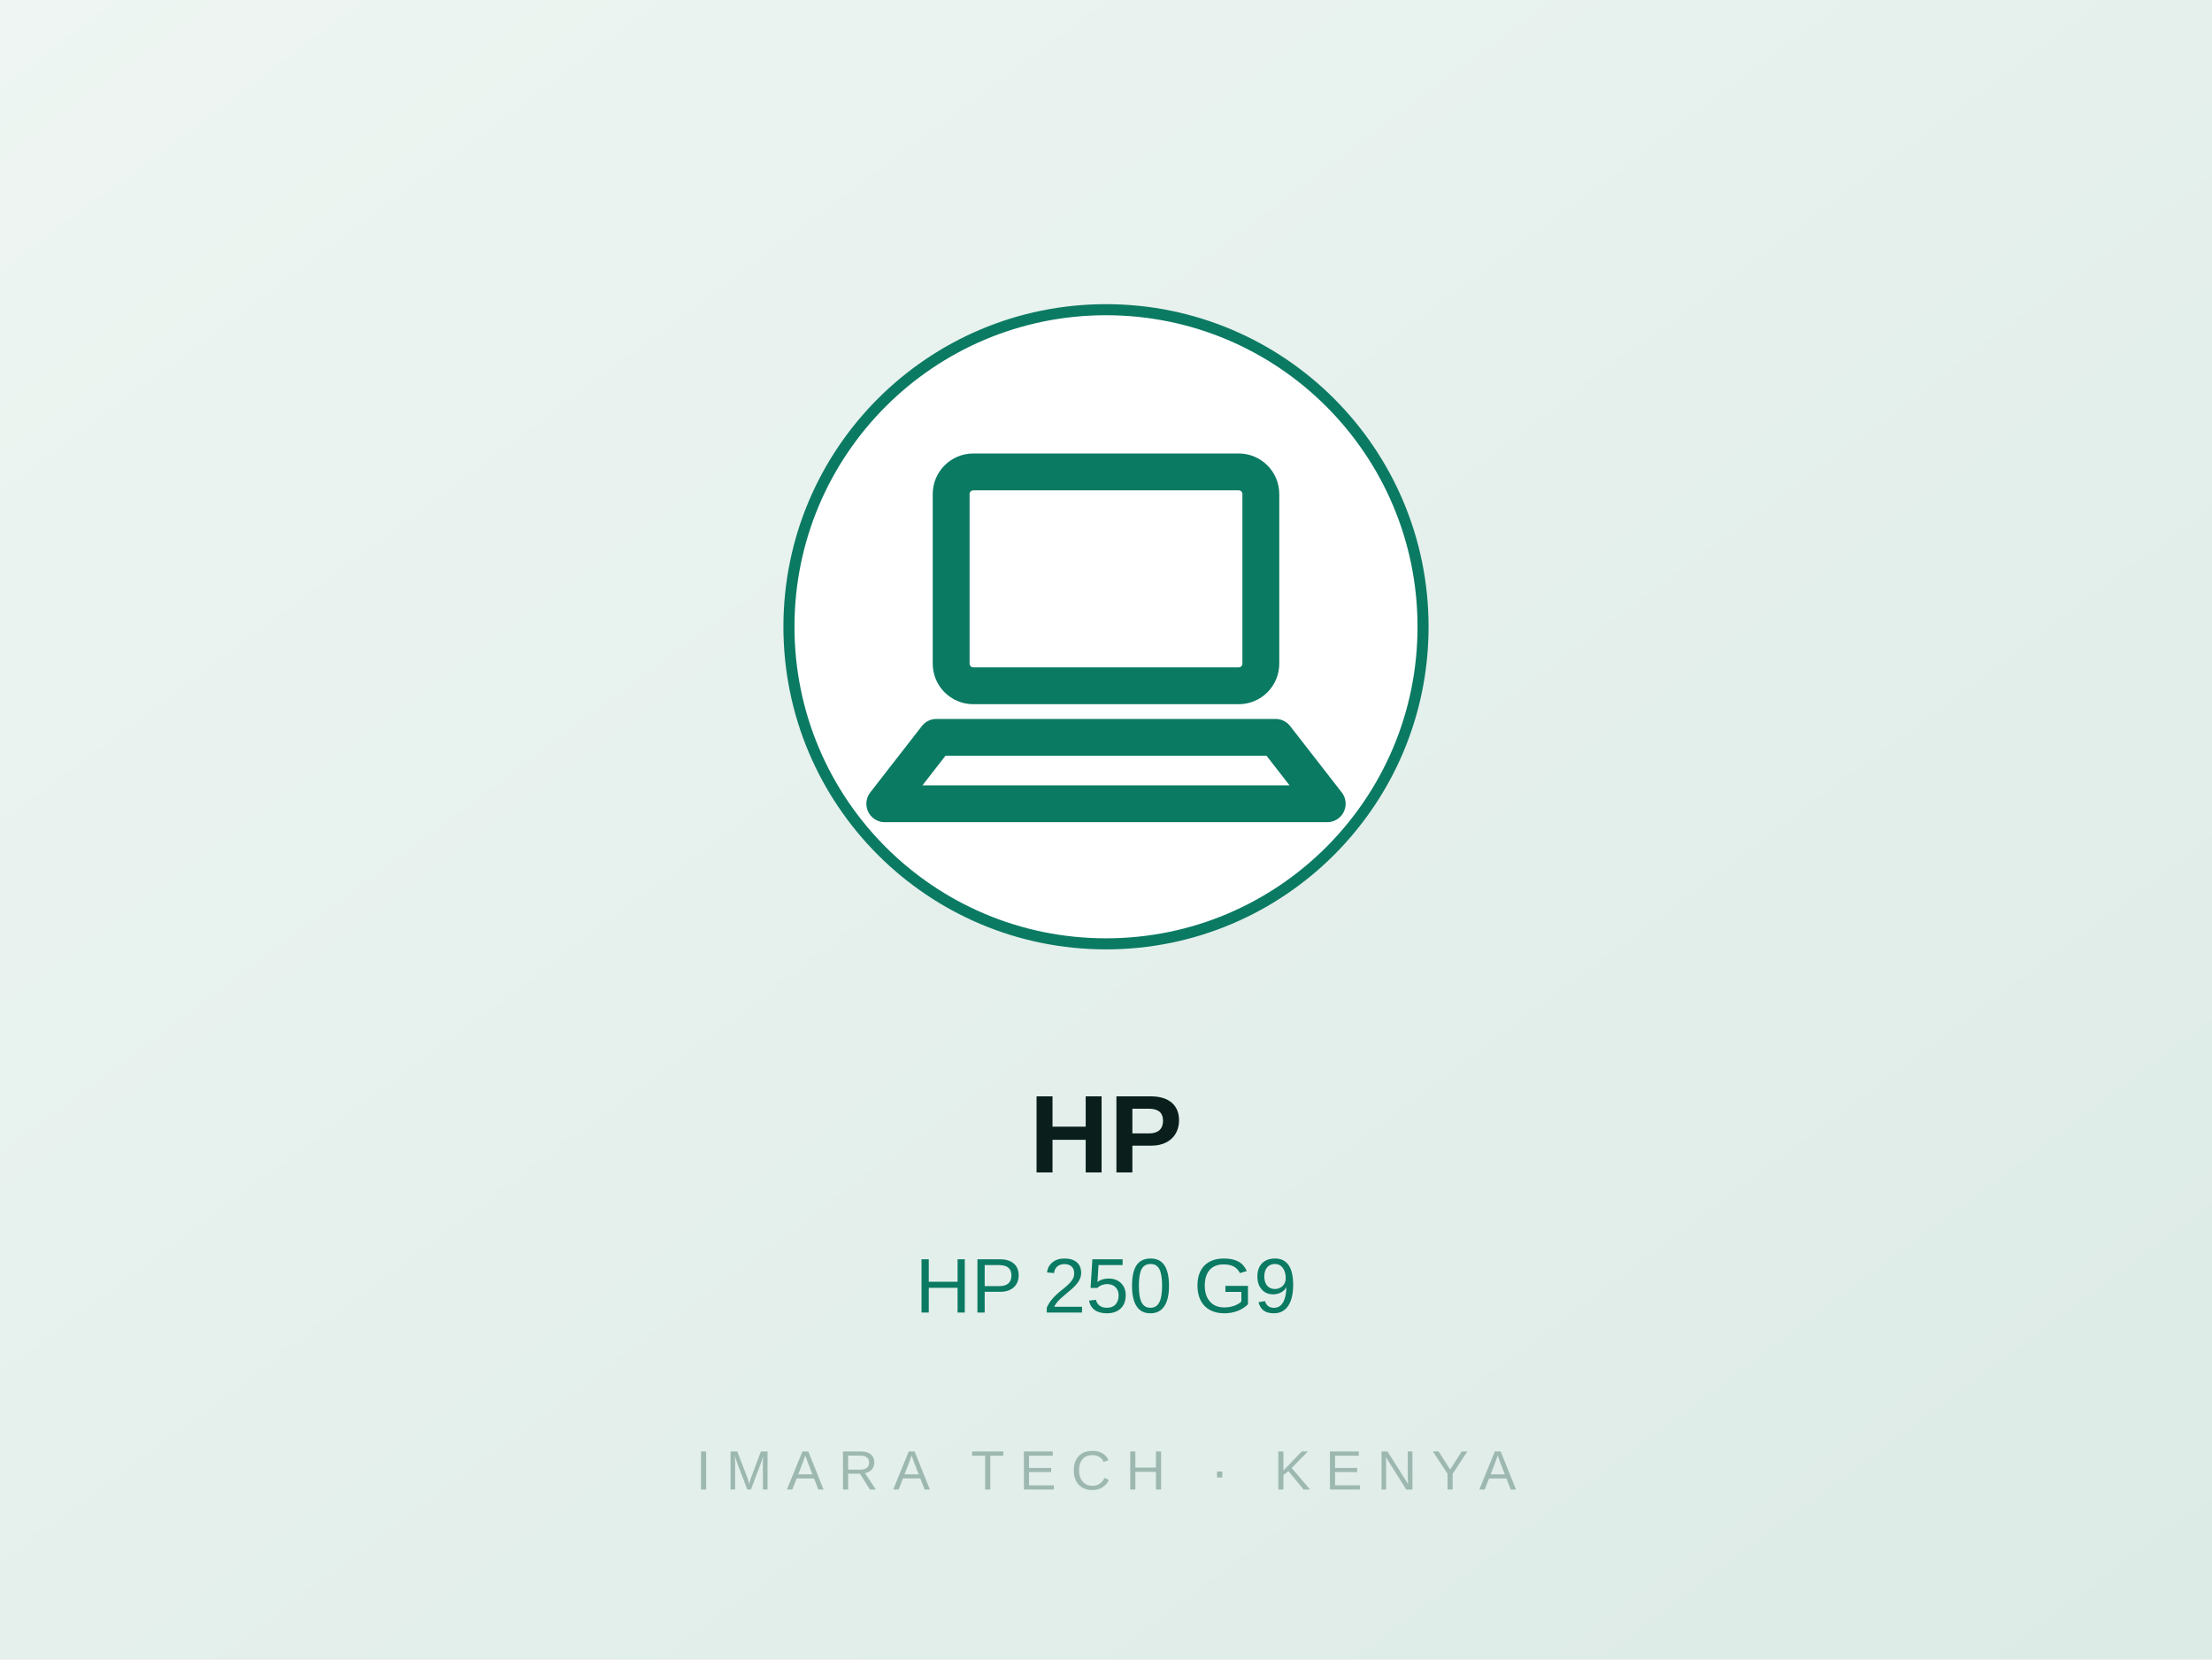
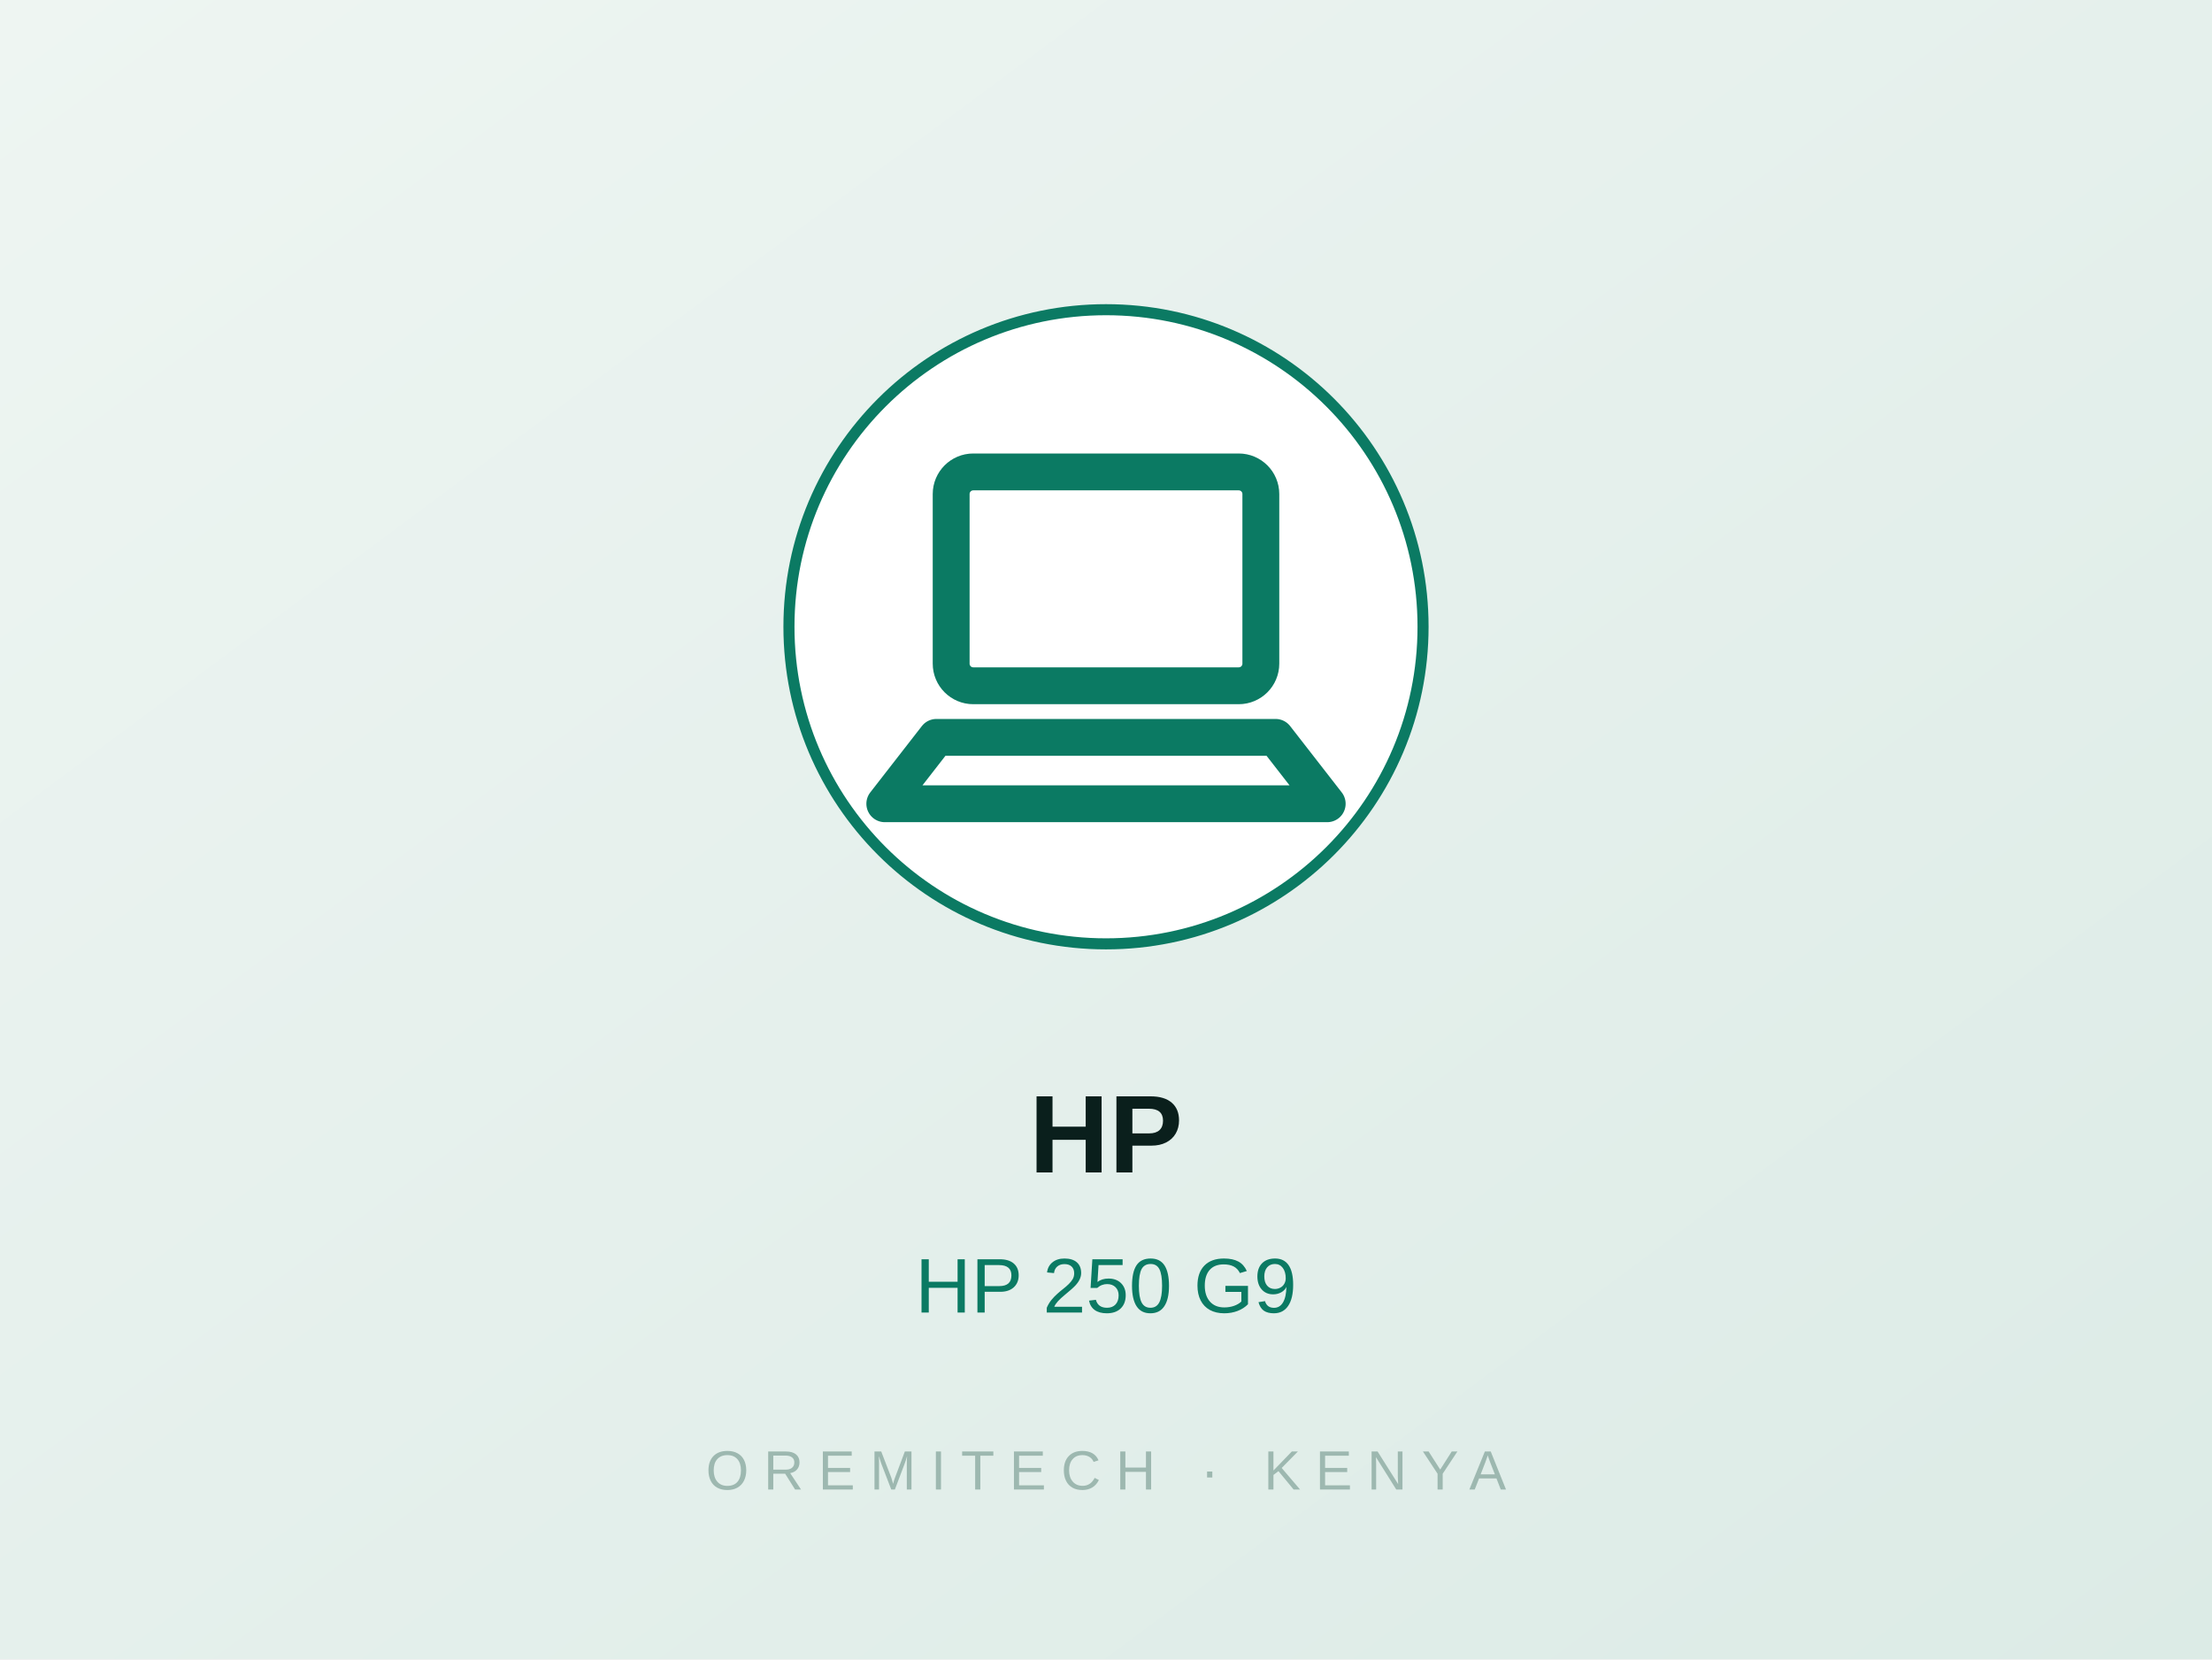
<svg xmlns="http://www.w3.org/2000/svg" width="600" height="450" viewBox="0 0 600 450">
  <defs>
    <linearGradient id="bg" x1="0" y1="0" x2="1" y2="1">
      <stop offset="0" stop-color="#eef5f2" />
      <stop offset="1" stop-color="#dcebe6" />
    </linearGradient>
  </defs>
  <rect width="600" height="450" fill="url(#bg)" />
  <circle cx="300" cy="170" r="86" fill="#ffffff" stroke="#0b7a63" stroke-width="3" />
  <g fill="none" stroke="#0b7a63" stroke-width="10" stroke-linecap="round" stroke-linejoin="round">
    <rect x="258" y="128" width="84" height="58" rx="6" />
    <path d="M240 218h120l-14-18h-92z" />
  </g>
  <text x="300" y="318" text-anchor="middle" font-family="Arial, Helvetica, sans-serif" font-size="30" font-weight="bold" fill="#0a1f1c">HP</text>
  <text x="300" y="356" text-anchor="middle" font-family="Arial, Helvetica, sans-serif" font-size="21" fill="#0b7a63">HP 250 G9</text>
-   <text x="300" y="404" text-anchor="middle" font-family="Arial, Helvetica, sans-serif" font-size="15" letter-spacing="4" fill="#9db8b0">IMARA TECH · KENYA</text>
+   <text x="300" y="404" text-anchor="middle" font-family="Arial, Helvetica, sans-serif" font-size="15" letter-spacing="4" fill="#9db8b0">OREMITECH · KENYA</text>
</svg>
